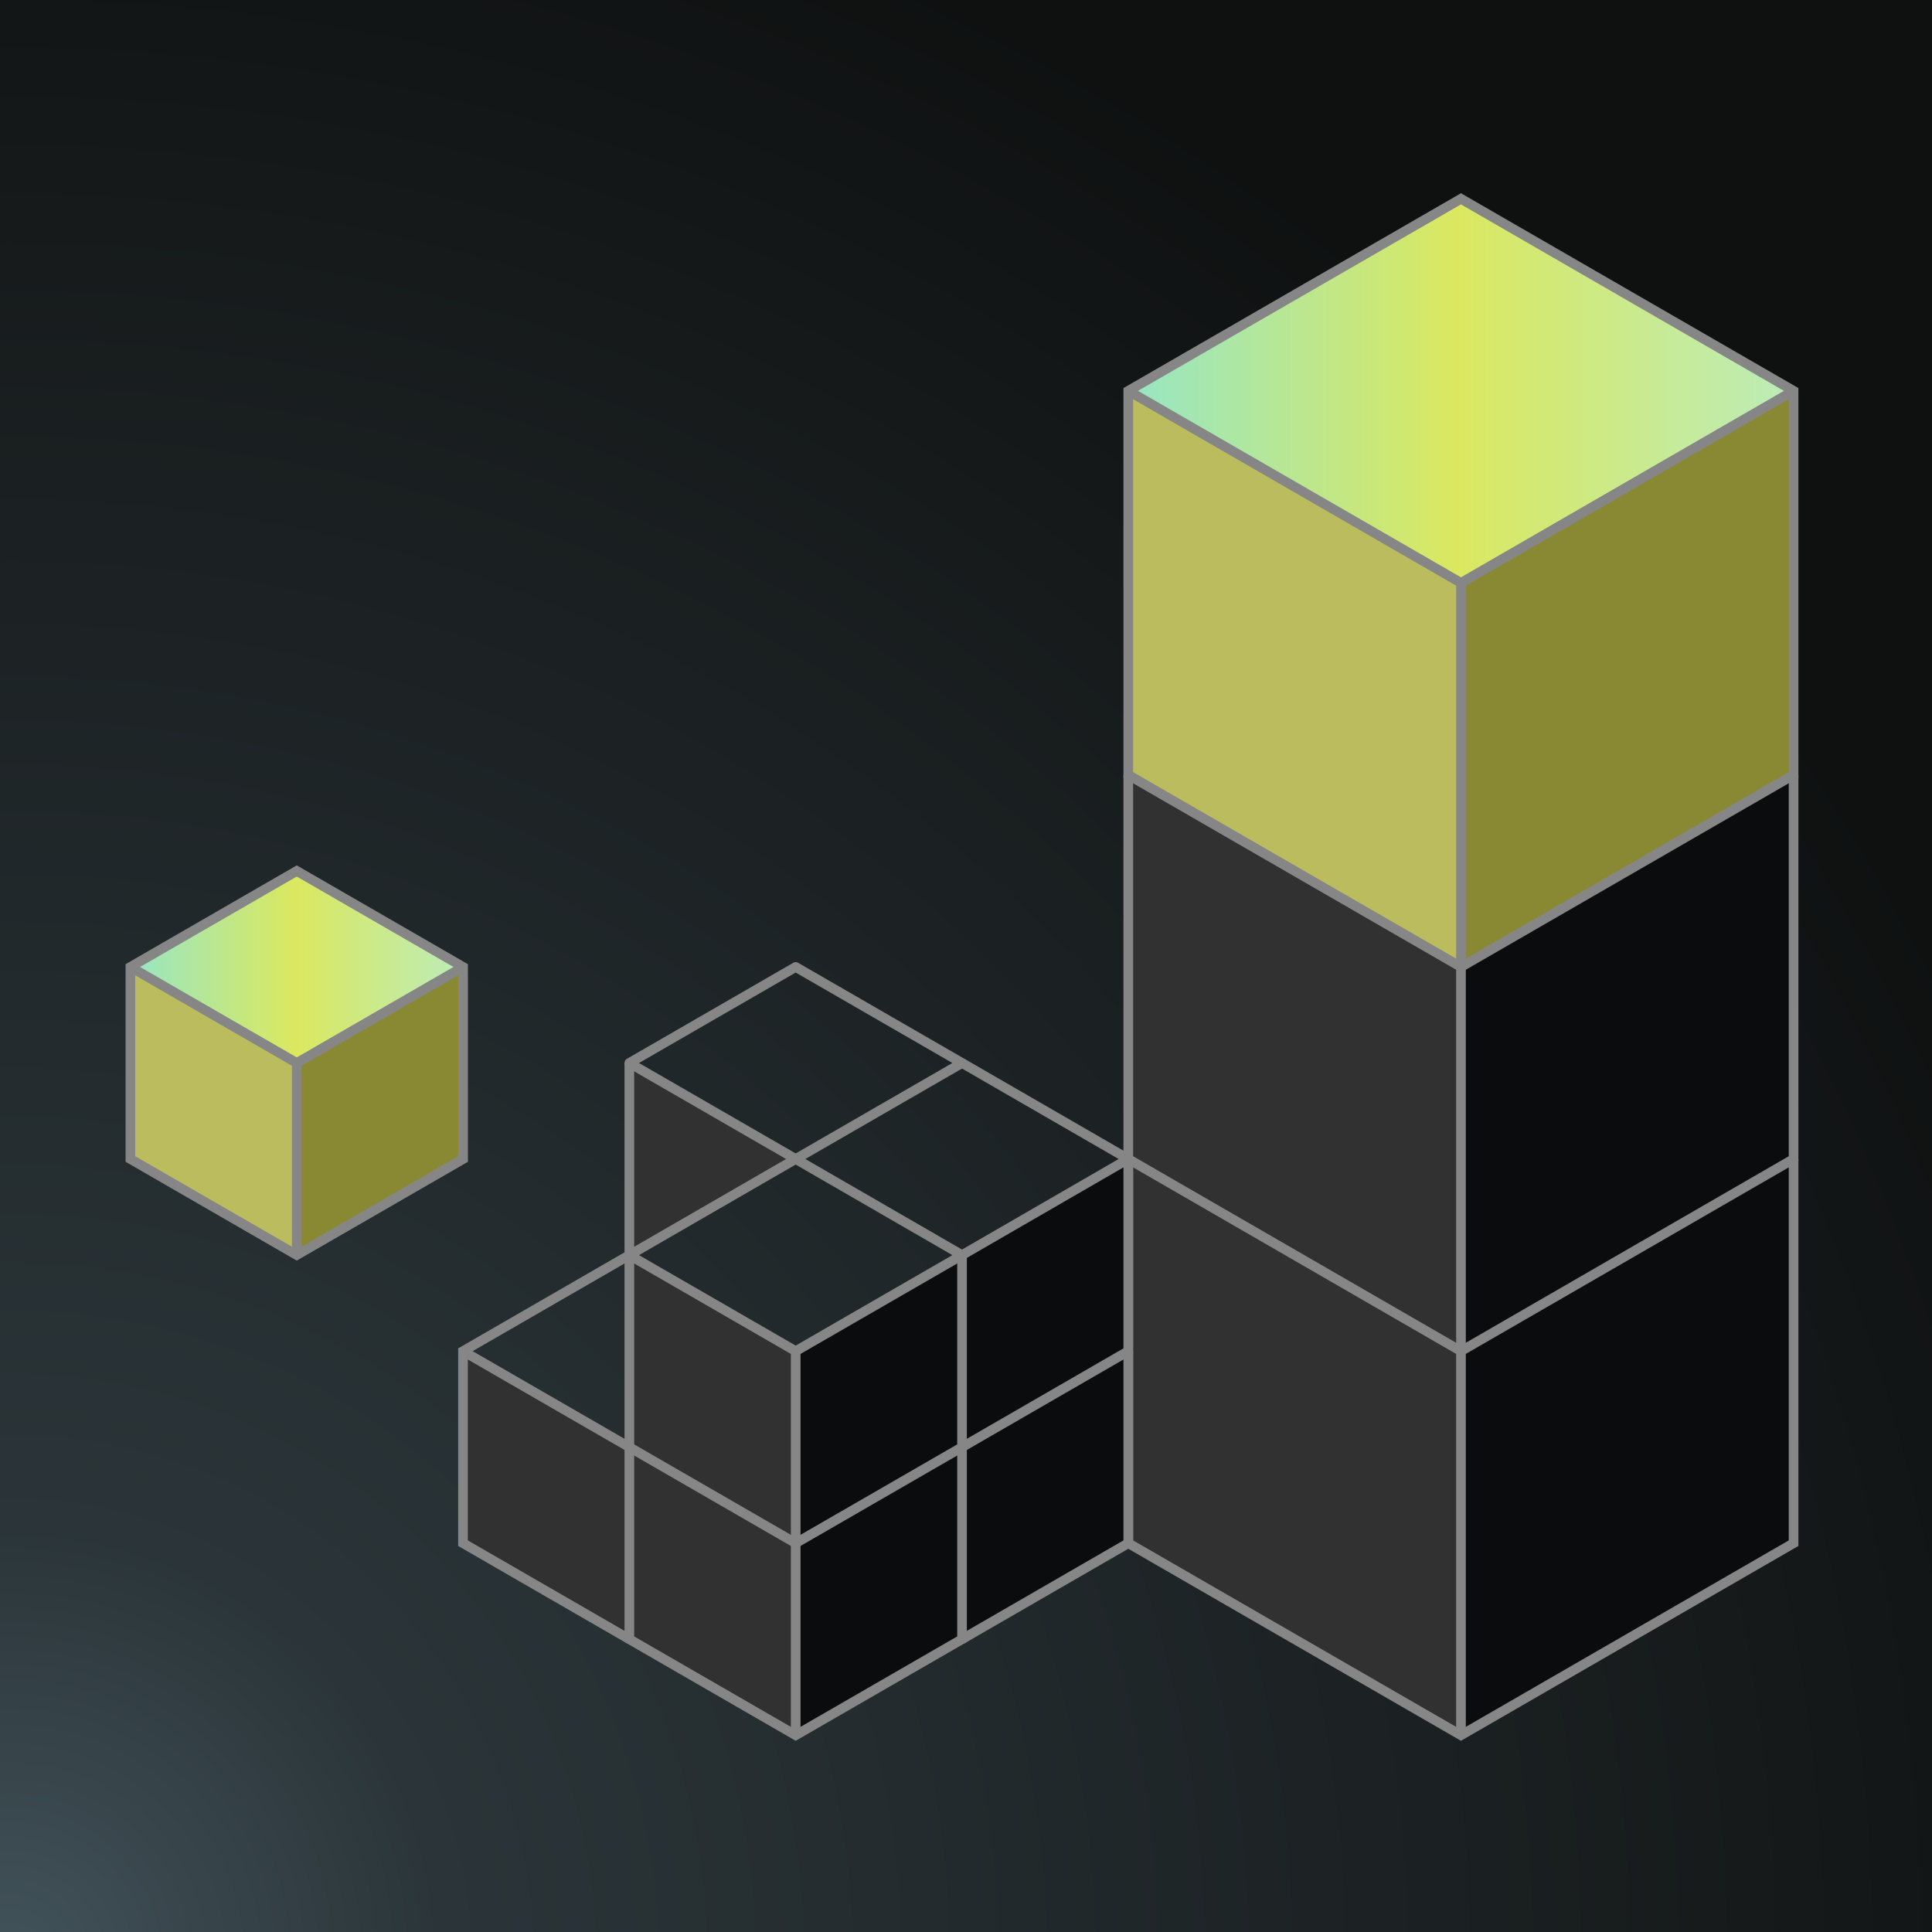
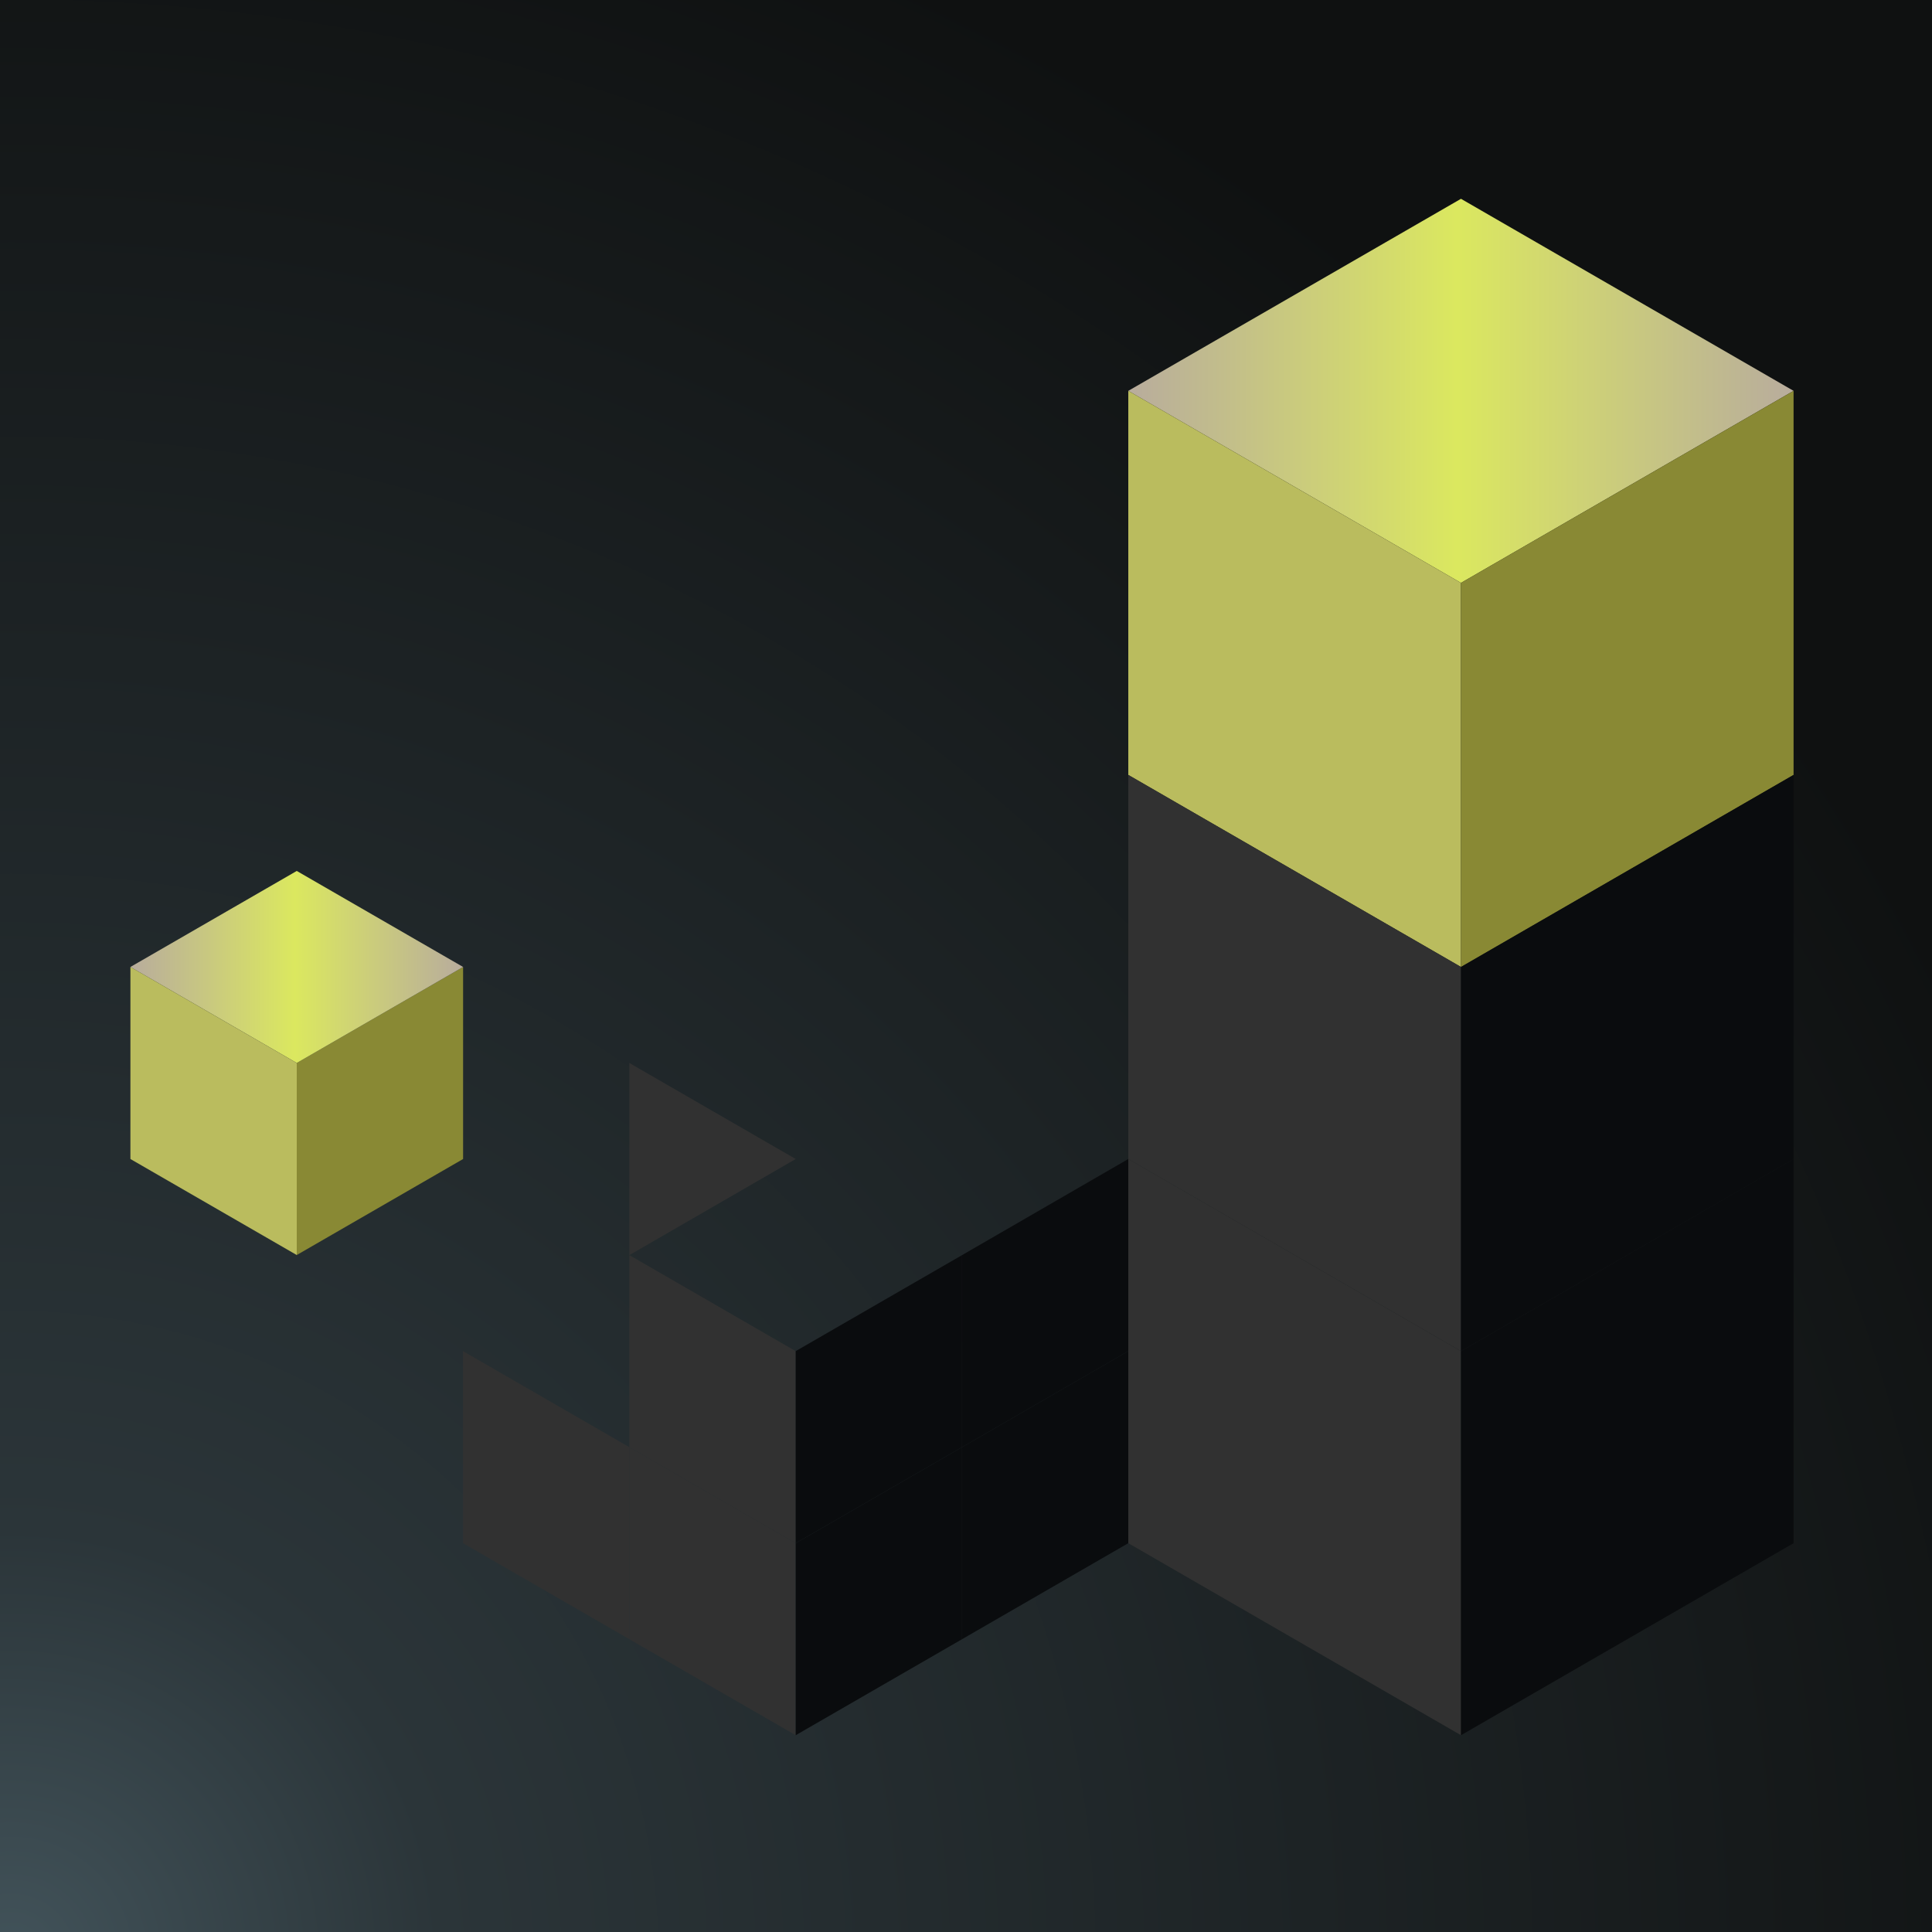
<svg xmlns="http://www.w3.org/2000/svg" width="200" height="200" viewBox="0 0 200 200" fill="none">
  <rect width="200" height="200" fill="url(#paint0_radial_4011_7614)" />
-   <g clip-path="url(#clip0_4011_7614)">
-     <path d="M185.67 40.46L151.24 60.34L116.8 40.46L151.24 20.58L185.67 40.46Z" fill="url(#paint1_linear_4011_7614)" />
-     <path d="M151.24 60.34V100.1L116.8 80.22V40.46L151.24 60.34Z" fill="#BABC5E" />
-     <path d="M151.24 100.1V139.87L116.8 119.98V80.22L151.24 100.1Z" fill="#313131" />
-     <path d="M151.24 139.87V179.63L116.8 159.75V119.98L151.24 139.87Z" fill="#313131" />
-     <path d="M185.67 40.46V80.22L151.24 100.1V60.34L185.67 40.46Z" fill="#898934" />
-     <path d="M185.67 80.22V119.98L151.24 139.87V100.1L185.67 80.22Z" fill="#0A0C0E" />
-     <path d="M185.67 119.98V159.75L151.24 179.63V139.87L185.67 119.98Z" fill="#0A0C0E" />
-     <path d="M116.8 119.98V159.75L151.24 179.63L185.67 159.75V119.98" stroke="#868686" stroke-miterlimit="10" />
-     <path d="M151.24 139.87V179.63" stroke="#868686" stroke-miterlimit="10" />
-     <path d="M116.8 80.22V119.98L151.24 139.87L185.67 119.98V80.22" stroke="#868686" stroke-miterlimit="10" />
-     <path d="M151.24 100.1V139.87" stroke="#868686" stroke-miterlimit="10" />
-     <path d="M185.67 40.46L151.24 20.58L116.8 40.46V80.22L151.24 100.1L185.67 80.22V40.46Z" stroke="#868686" stroke-miterlimit="10" />
-     <path d="M116.8 40.46L151.24 60.34L185.67 40.46" stroke="#868686" stroke-miterlimit="10" />
-     <path d="M151.24 60.34V100.1" stroke="#868686" stroke-miterlimit="10" />
-     <path d="M47.94 100.1V119.98L30.72 129.92V110.04L47.94 100.1Z" fill="#898934" />
-     <path d="M47.94 100.1L30.72 110.04L13.5 100.1L30.72 90.16L47.94 100.1Z" fill="url(#paint2_linear_4011_7614)" />
-     <path d="M30.72 110.04V129.92L13.5 119.98V100.1L30.72 110.04Z" fill="#BABC5E" />
-     <path d="M47.94 100.1L30.72 90.16L13.5 100.1V119.98L30.72 129.92L47.94 119.98V100.1Z" stroke="#868686" stroke-miterlimit="10" />
-     <path d="M13.5 100.1L30.72 110.04L47.94 100.1" stroke="#868686" stroke-miterlimit="10" />
-     <path d="M30.72 110.04V129.92" stroke="#868686" stroke-miterlimit="10" />
-     <path d="M82.37 119.98L65.15 129.93V110.04L82.37 119.98Z" fill="#313131" />
-     <path d="M65.15 149.81V169.69L47.93 159.75V139.87L65.15 149.81Z" fill="#313131" />
-     <path d="M82.37 159.75V179.63L65.15 169.69V149.81L82.37 159.75Z" fill="#313131" />
-     <path d="M82.37 139.87V159.75L65.15 149.81V129.93L82.37 139.87Z" fill="#313131" />
-     <path d="M116.8 139.87V159.75L99.59 169.69V149.81L116.8 139.87Z" fill="#0A0C0E" />
-     <path d="M116.8 119.98V139.87L99.59 149.81V129.93L116.8 119.98Z" fill="#0A0C0E" />
-     <path d="M99.59 149.81V169.69L82.37 179.63V159.75L99.59 149.81Z" fill="#0A0C0E" />
-     <path d="M99.59 129.93V149.81L82.37 159.75V139.87L99.59 129.93Z" fill="#0A0C0E" />
-     <path d="M99.59 169.69L116.8 159.75V139.87" stroke="#868686" stroke-miterlimit="10" />
-     <path d="M65.15 129.93L47.93 139.87V159.75L65.15 169.69" stroke="#868686" stroke-miterlimit="10" />
-     <path d="M47.93 139.87L65.15 149.81" stroke="#868686" stroke-miterlimit="10" />
-     <path d="M65.15 149.81V169.69L82.37 179.63L99.59 169.69V149.81" stroke="#868686" stroke-miterlimit="10" />
-     <path d="M82.37 159.75V179.63" stroke="#868686" stroke-miterlimit="10" />
-     <path d="M99.59 149.81L116.8 139.87V119.98L99.59 110.04" stroke="#868686" stroke-miterlimit="10" />
-     <path d="M99.59 129.93L116.8 119.98" stroke="#868686" stroke-miterlimit="10" />
-     <path d="M99.59 129.93L82.37 119.98L65.15 129.93V149.81L82.37 159.75L99.59 149.81V129.93Z" stroke="#868686" stroke-miterlimit="10" />
-     <path d="M65.15 110.04V129.93L82.37 139.87L99.59 129.93" stroke="#868686" stroke-miterlimit="10" />
-     <path d="M82.37 139.87V159.75" stroke="#868686" stroke-miterlimit="10" />
-     <path d="M65.15 110.04L82.37 119.98L99.59 110.04L82.37 100.1L65.15 110.04Z" stroke="#868686" stroke-linejoin="round" />
-   </g>
+   <path d="M185.67 40.46L151.24 60.34L116.8 40.46L151.24 20.58L185.67 40.46Z" fill="url(#paint1_linear_4011_7614)" />
+   <path d="M151.24 60.34V100.1L116.8 80.22V40.46L151.24 60.34Z" fill="#BABC5E" />
+   <path d="M151.24 100.1V139.87L116.8 119.98V80.22L151.24 100.1Z" fill="#313131" />
+   <path d="M151.24 139.87V179.63L116.8 159.75V119.98L151.24 139.87Z" fill="#313131" />
+   <path d="M185.67 40.46V80.22L151.24 100.1V60.34L185.67 40.46Z" fill="#898934" />
+   <path d="M185.67 80.22V119.98L151.24 139.87V100.1L185.67 80.22Z" fill="#0A0C0E" />
+   <path d="M185.67 119.98V159.75L151.24 179.63V139.87L185.67 119.98Z" fill="#0A0C0E" />
+   <path d="M47.94 100.1V119.98L30.72 129.92V110.04L47.94 100.1Z" fill="#898934" />
+   <path d="M47.94 100.1L30.72 110.04L13.5 100.1L30.72 90.16L47.94 100.1Z" fill="url(#paint2_linear_4011_7614)" />
+   <path d="M30.72 110.04V129.92L13.5 119.98V100.1L30.72 110.04Z" fill="#BABC5E" />
+   <path d="M82.37 119.98L65.15 129.93V110.04L82.37 119.98Z" fill="#313131" />
+   <path d="M65.15 149.81V169.69L47.93 159.75V139.87L65.15 149.81Z" fill="#313131" />
+   <path d="M82.37 159.75V179.63L65.15 169.69V149.81L82.37 159.75Z" fill="#313131" />
+   <path d="M82.37 139.87V159.75L65.15 149.81V129.93L82.37 139.87Z" fill="#313131" />
+   <path d="M116.8 139.87V159.75L99.59 169.69V149.81L116.8 139.87Z" fill="#0A0C0E" />
+   <path d="M116.8 119.98V139.87L99.59 149.81V129.93L116.8 119.98Z" fill="#0A0C0E" />
+   <path d="M99.59 149.81V169.69L82.37 179.63V159.75L99.59 149.81Z" fill="#0A0C0E" />
+   <path d="M99.59 129.93V149.81L82.37 159.75V139.87L99.59 129.93Z" fill="#0A0C0E" />
  <defs>
    <radialGradient id="paint0_radial_4011_7614" cx="0" cy="0" r="1" gradientUnits="userSpaceOnUse" gradientTransform="translate(1.19209e-05 200) rotate(-63.4349) scale(223.607)">
      <stop stop-color="#42535A" />
      <stop offset="0.197" stop-color="#2B3539" />
      <stop offset="1" stop-color="#0F1111" />
    </radialGradient>
    <linearGradient id="paint1_linear_4011_7614" x1="116.8" y1="40.46" x2="185.67" y2="40.46" gradientUnits="userSpaceOnUse">
-       <stop stop-color="#97E6C5" />
+       <stop stop-color="#B8AC9D" />
      <stop offset="0.494" stop-color="#DBE85F" />
-       <stop offset="1" stop-color="#BBECB9" />
+       <stop offset="1" stop-color="#B8AC9D" />
    </linearGradient>
    <linearGradient id="paint2_linear_4011_7614" x1="13.5" y1="100.1" x2="47.94" y2="100.1" gradientUnits="userSpaceOnUse">
-       <stop stop-color="#97E6C5" />
+       <stop stop-color="#B8AC9D" />
      <stop offset="0.494" stop-color="#DBE85F" />
-       <stop offset="1" stop-color="#BBECB9" />
+       <stop offset="1" stop-color="#B8AC9D" />
    </linearGradient>
-     <clipPath id="clip0_4011_7614">
-       <rect width="173.17" height="160.2" fill="white" transform="translate(13 20)" />
-     </clipPath>
  </defs>
</svg>
